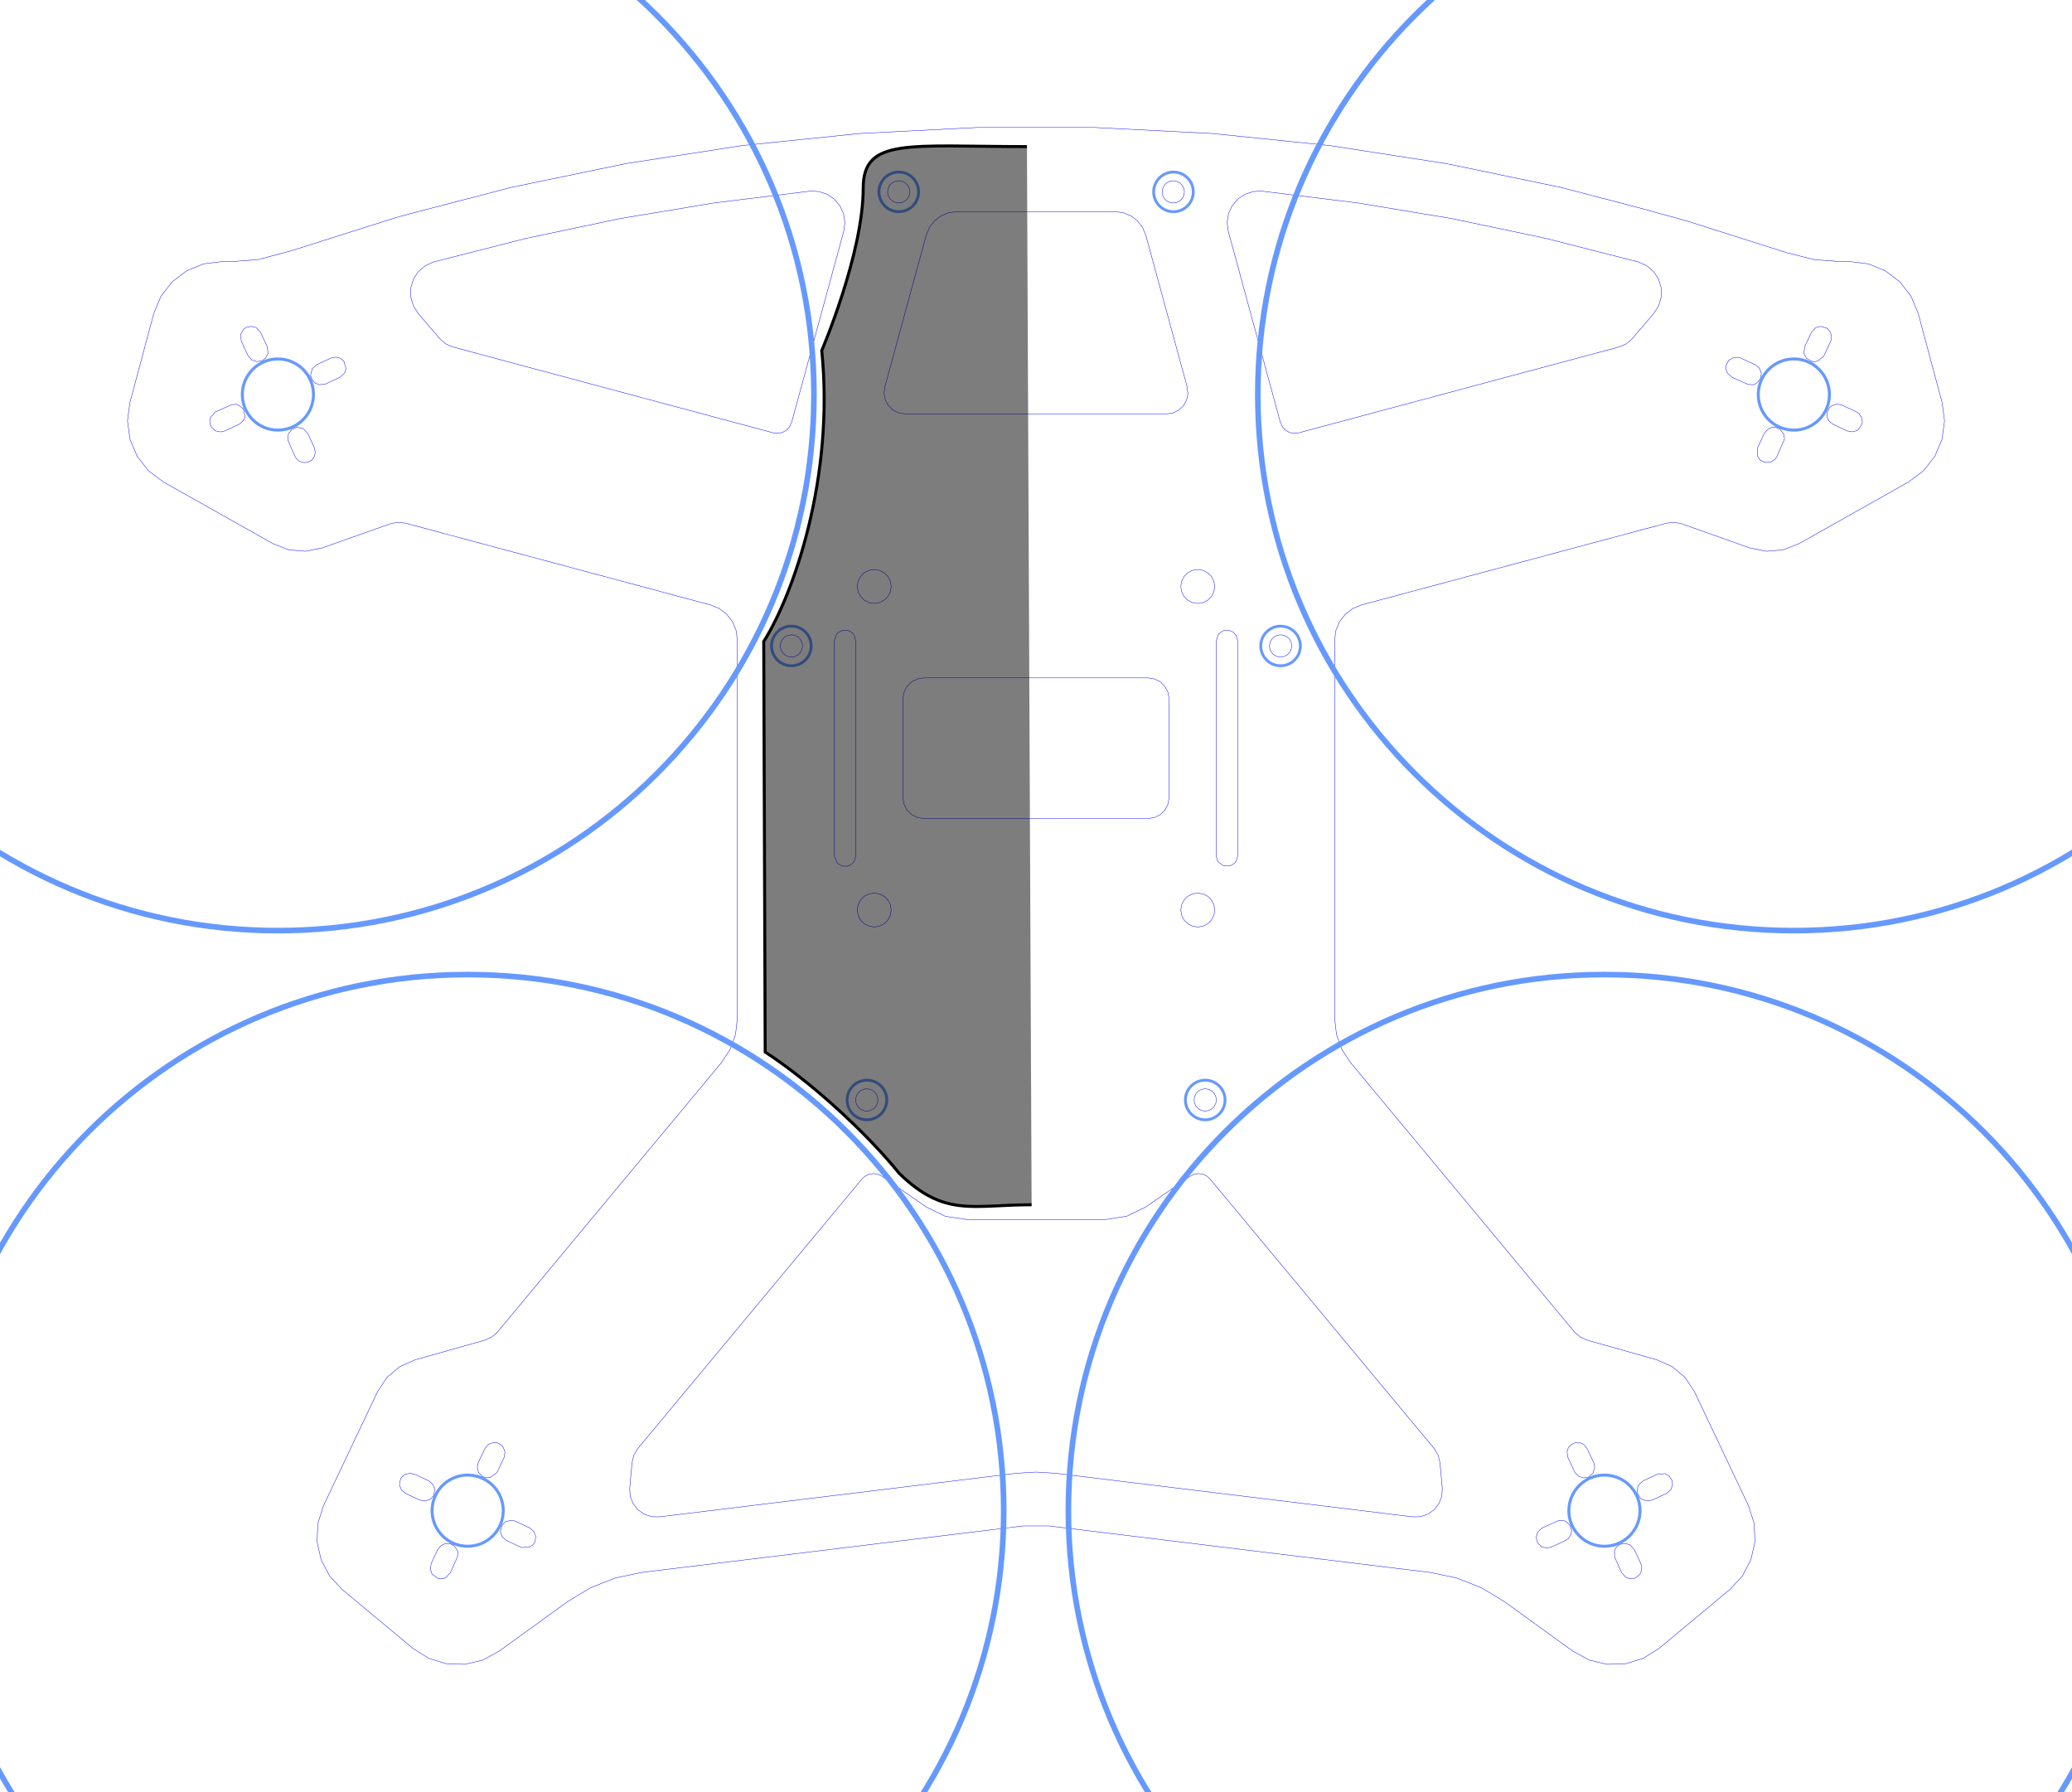
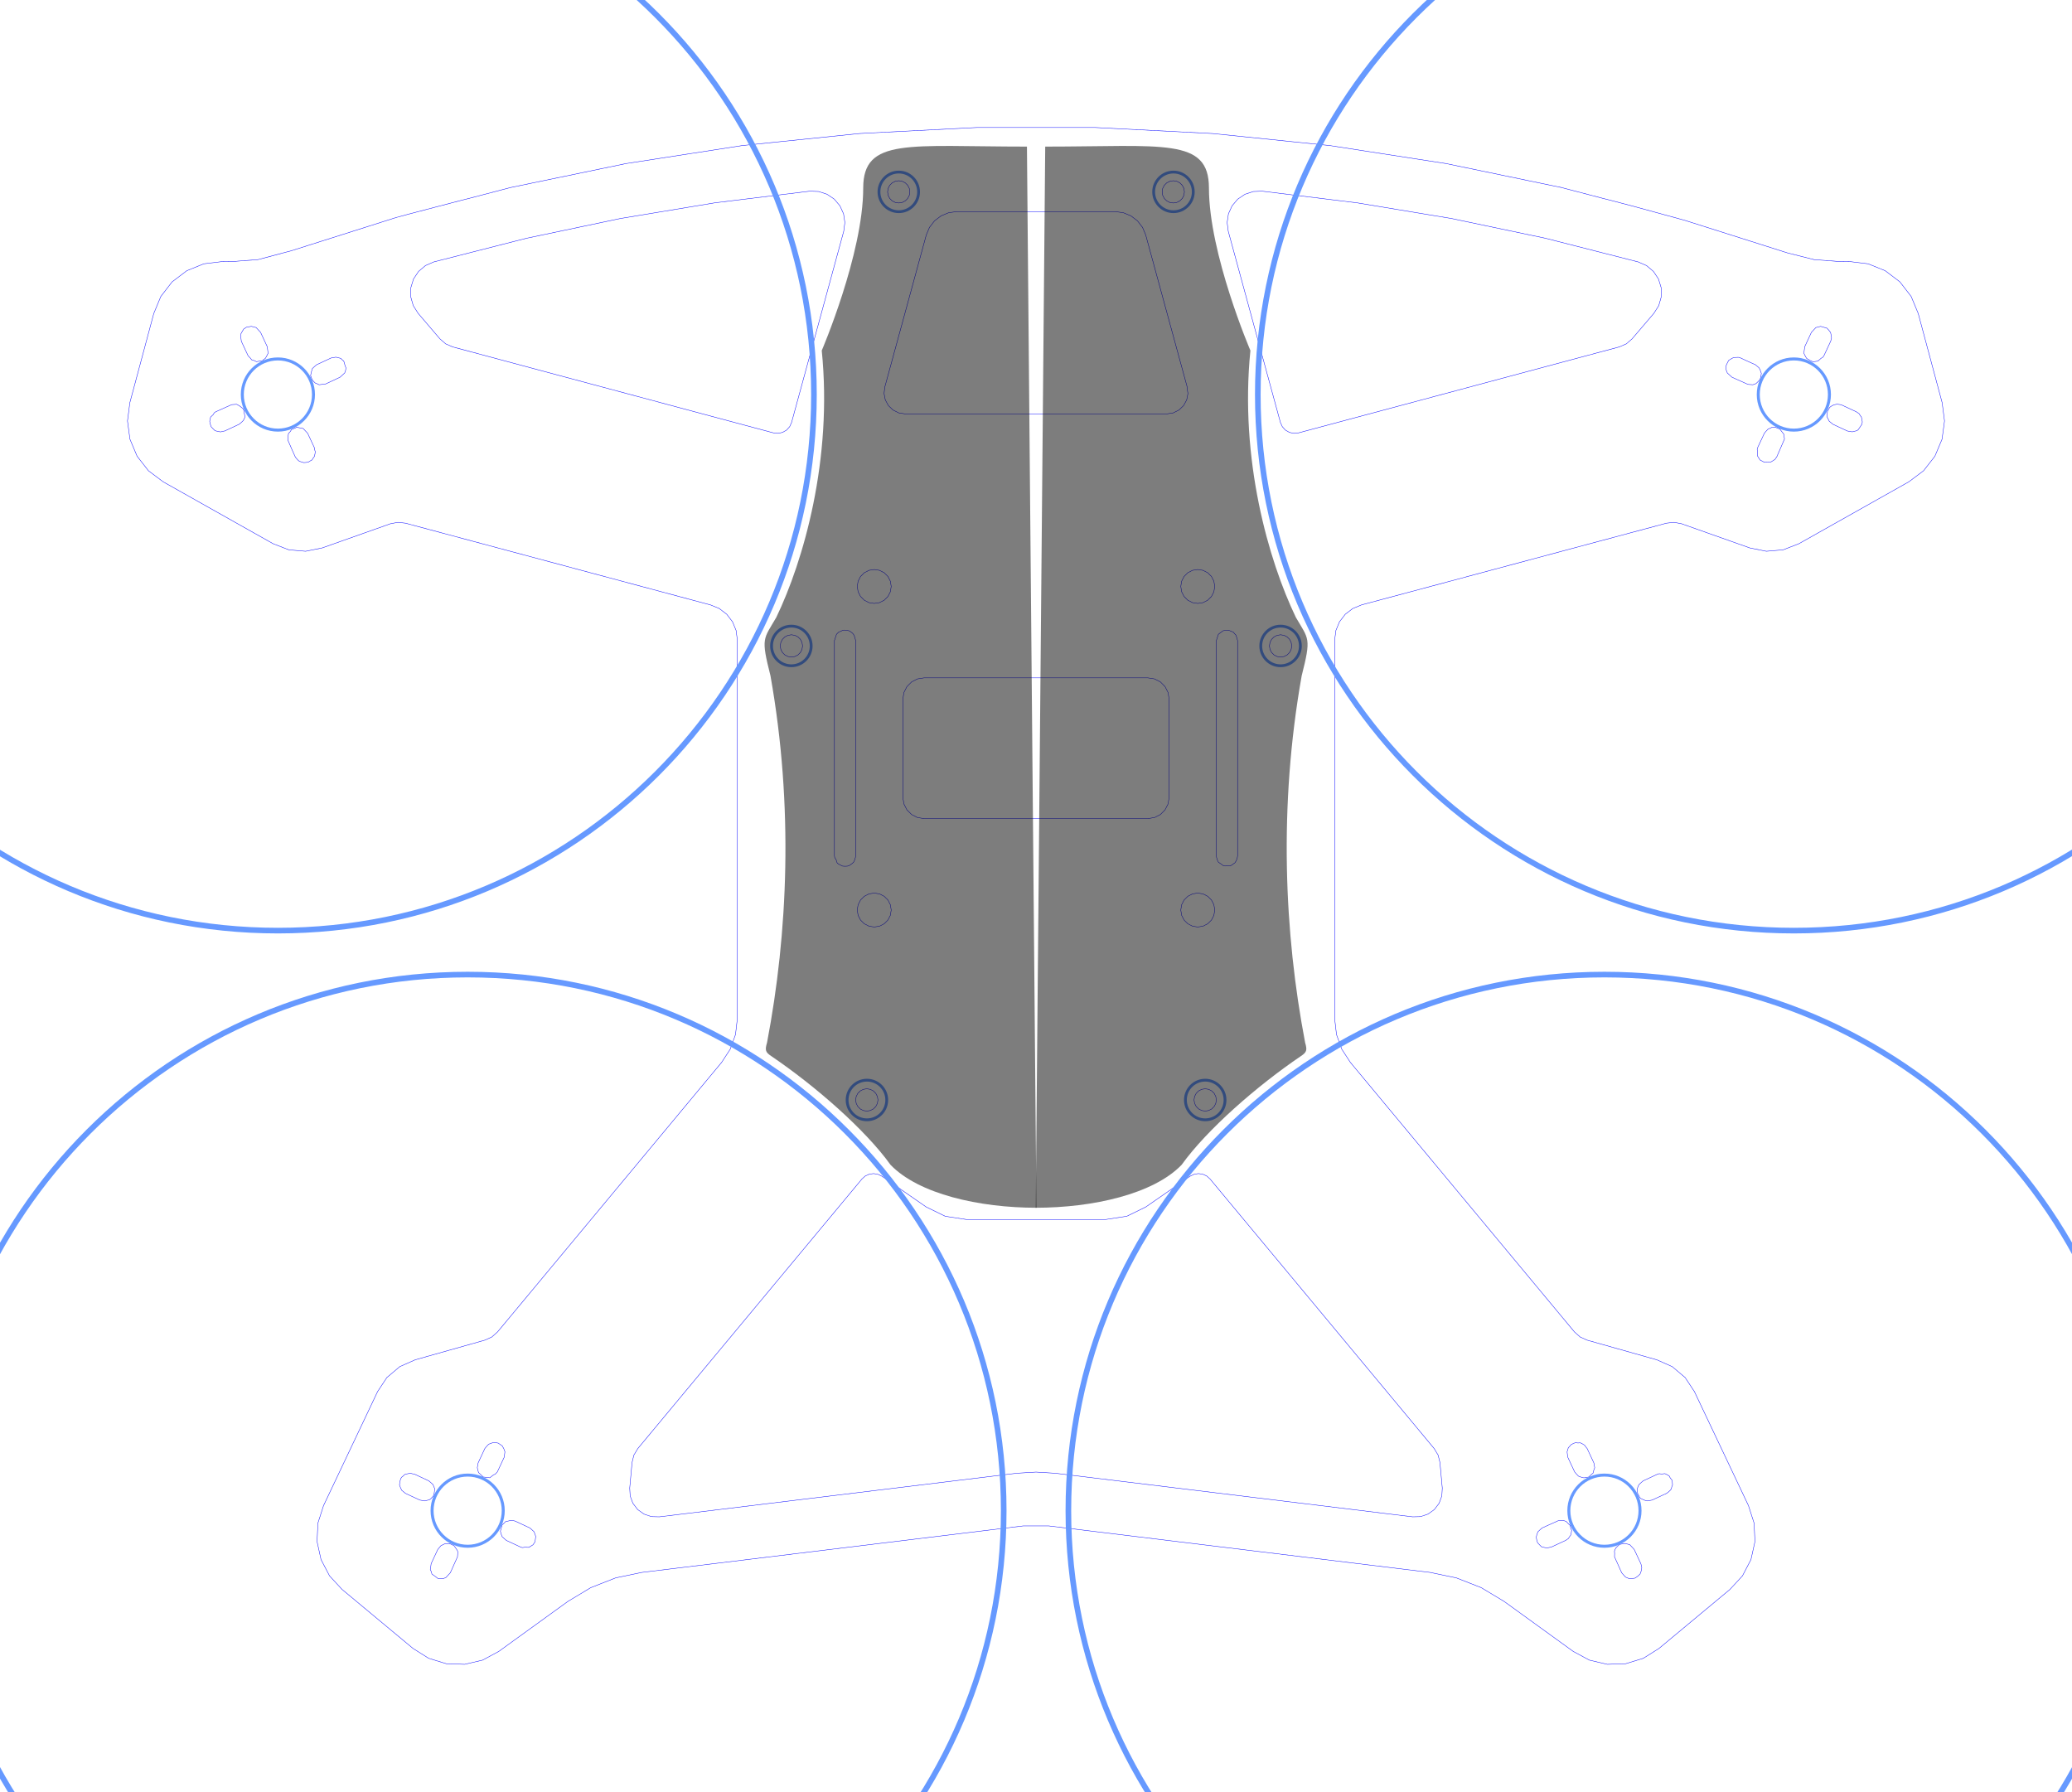
- <svg xmlns="http://www.w3.org/2000/svg" width="195.334mm" height="168.906mm" viewBox="-86.649 -73.435 195.334 168.906" version="1.1" id="svg2">
+ <svg xmlns="http://www.w3.org/2000/svg" xmlns:xlink="http://www.w3.org/1999/xlink" width="195.334mm" height="168.906mm" viewBox="-86.649 -73.435 195.334 168.906" version="1.1" id="svg2">
  <defs id="defs12" />
  <g id="layer1" transform="translate(28.46794,31.16943)">
    <path d="m 56.83,-71.07 0.634,-1.36 0.086,-0.3 -0.032,-0.23 -0.059,-0.303 -0.107,-0.137 -0.081,-0.104 -0.161,-0.167 -0.587,-0.168 -0.245,0.061 -0.205,0.051 -0.305,0.327 -0.117,0.125 -0.633,1.359 -0.076,0.614 0.102,0.209 0.15,0.27 0.328,0.193 0.28,0.131 0.306,-0.043 0.154,-0.022 0.016,-0.014 0.268,-0.239 0.196,-0.123 z m -58.73,20.198 -0.3,-0.048 -0.3,0.048 -0.194,0.031 -0.42,0.214 -0.026,0.013 -0.354,0.354 -0.228,0.446 -0.078,0.494 0.078,0.495 5.64e-4,0.001 0.227,0.445 0.354,0.354 0.446,0.227 0.494,0.078 0.494,-0.078 0.446,-0.227 0.194,-0.194 0.16,-0.16 0.227,-0.445 5.64e-4,-0.001 0.078,-0.495 -0.078,-0.494 -0.228,-0.446 -0.16,-0.16 -0.194,-0.194 -0.446,-0.227 z m -15.55,-33.786 7.451,0 0.741,0.098 0.033,0.004 0.722,0.298 0.62,0.473 0.477,0.618 0.302,0.72 0.233,0.855 1.117,4.096 0.582,2.135 1.652,6.057 0.301,1.102 0.034,0.303 0.059,0.392 -0.009,0.045 -0.04,0.206 -0.068,0.347 -0.292,0.536 -0.44,0.422 -0.547,0.271 -0.602,0.093 -0.038,0 -4.096,0 -8.192,0 -8.192,0 -4.096,0 -0.038,0 -0.602,-0.093 -0.547,-0.271 -0.44,-0.422 -0.292,-0.536 -0.068,-0.347 -0.049,-0.251 0.069,-0.606 0.325,-1.191 2.234,-8.192 1.117,-4.096 0.233,-0.855 0.302,-0.72 0.477,-0.618 0.62,-0.473 0.722,-0.298 0.033,-0.004 0.741,-0.098 z m 61.44,0.911 1.314,0.417 2.782,0.882 5.321,1.688 2.495,0.629 0.376,0.028 2.19,0.165 0.806,-0.009 1.1,0.134 0.624,0.076 1.61,0.652 1.384,1.05 0.416,0.539 0.062,0.08 0.584,0.756 0.666,1.604 1.542,5.752 0.713,2.658 0.187,1.438 0.037,0.284 -0.233,1.722 -0.673,1.601 -0.381,0.489 -0.687,0.881 -1.389,1.044 -0.366,0.206 -8.192,4.612 -1.81,1.019 -1.106,0.43 -0.373,0.145 -1.582,0.137 -1.402,-0.282 -0.154,-0.031 -1.765,-0.625 -4.096,-1.451 -0.576,-0.204 -0.707,-0.135 -0.715,0.079 -2.098,0.562 -6.739,1.806 -17.837,4.78 -2.09,0.56 -0.82,0.339 -0.705,0.541 -0.481,0.627 -0.059,0.077 -0.34,0.82 -0.059,0.448 -0.056,0.432 0,7.76 0,8.192 0,8.192 0,8.192 0,3.409 0.08,0.687 0.09,0.78 0.502,1.388 0.806,1.237 0.575,0.691 2.557,3.076 11.065,13.308 5.319,6.398 1.492,1.794 0.118,0.142 0.539,0.478 0.656,0.297 1.291,0.364 4.096,1.156 1.185,0.334 1.451,0.643 0.808,0.682 0.405,0.342 0.247,0.373 0.629,0.951 1.152,2.43 1.942,4.096 0.373,0.788 1.568,3.308 0.062,0.13 0.531,1.653 0.081,1.736 -0.128,0.577 -0.247,1.119 -0.804,1.54 -1.063,1.151 -0.115,0.125 -0.194,0.161 -6.5,5.405 -1.383,0.871 -0.088,0.055 -1.66,0.51 -1.736,0.059 -0.612,-0.144 -1.08,-0.253 -1.529,-0.825 -1.487,-1.076 -5.019,-3.63 -1.615,-0.972 -0.545,-0.328 -1.013,-0.398 -1.334,-0.523 -2.468,-0.515 -0.294,-0.036 -4.096,-0.499 -31.557,-3.848 -1.211,0 -1.211,0 -31.557,3.848 -4.096,0.499 -0.294,0.036 -2.468,0.515 -1.334,0.523 -1.013,0.398 -0.545,0.328 -1.615,0.972 -5.019,3.63 -1.487,1.076 -1.529,0.825 -1.08,0.253 -0.612,0.144 -1.736,-0.059 -1.66,-0.51 -0.073,-0.046 -0.015,-0.009 -1.383,-0.871 -6.5,-5.405 -0.194,-0.161 -0.115,-0.125 -1.063,-1.151 -0.804,-1.54 -0.247,-1.119 -0.128,-0.577 0.081,-1.736 0.531,-1.653 0.062,-0.13 1.568,-3.308 0.373,-0.788 1.942,-4.096 1.152,-2.43 0.629,-0.951 0.247,-0.373 0.405,-0.342 0.808,-0.682 1.451,-0.643 1.185,-0.334 4.096,-1.156 1.291,-0.364 0.656,-0.297 0.539,-0.478 0.118,-0.142 1.492,-1.794 5.319,-6.398 11.065,-13.308 2.557,-3.076 0.575,-0.691 0.806,-1.237 0.502,-1.388 0.09,-0.78 0.08,-0.687 0,-3.409 0,-8.192 0,-8.192 0,-8.192 0,-7.76 -0.056,-0.432 -0.059,-0.448 -0.34,-0.82 -0.059,-0.077 -0.481,-0.627 -0.705,-0.541 -0.82,-0.339 -2.09,-0.56 -17.837,-4.78 -6.739,-1.806 -2.098,-0.562 -0.715,-0.079 -0.707,0.135 -0.576,0.204 -4.096,1.451 -1.765,0.625 -0.154,0.031 -1.402,0.282 -1.582,-0.137 -0.373,-0.145 -1.106,-0.43 -1.81,-1.019 -8.192,-4.612 -0.366,-0.206 -1.389,-1.044 -0.687,-0.881 -0.381,-0.489 -0.673,-1.601 -0.233,-1.722 0.037,-0.284 0.187,-1.438 0.713,-2.658 1.542,-5.752 0.666,-1.604 0.584,-0.756 0.062,-0.08 0.416,-0.539 1.384,-1.05 1.61,-0.652 0.624,-0.076 1.1,-0.134 0.806,0.009 2.19,-0.165 0.16,-0.012 0.216,-0.016 2.728,-0.726 0.357,-0.09 1.515,-0.48 3.217,-1.02 4.096,-1.299 0.767,-0.243 0.4,-0.127 0.665,-0.174 0.378,-0.107 1.886,-0.494 3.045,-0.797 0.063,-0.016 0.072,-0.019 0.73,-0.183 3.904,-1.022 10.872,-2.257 5.891,-0.912 5.082,-0.787 3.11,-0.319 7.935,-0.815 0.257,-0.013 4.096,-0.21 4.096,-0.21 2.64,-0.135 5.552,0 5.552,0 2.64,0.135 4.096,0.21 4.096,0.21 0.257,0.013 7.004,0.719 0.931,0.096 3.11,0.319 5.082,0.787 5.891,0.912 10.872,2.257 3.904,1.022 0.73,0.183 0.135,0.035 2.035,0.533 1.01,0.276 3.518,0.962 0.378,0.107 z m 4.791,12.825 -0.157,0.005 -0.305,0.011 -0.234,0.13 -0.037,0.02 -0.196,0.123 -0.109,0.205 -0.13,0.28 -0.016,0.232 0.005,0.138 5.64e-4,0.018 0.065,0.162 0.053,0.147 0.157,0.146 0.069,0.064 0.139,0.126 0.076,0.069 1.509,0.677 0.463,0.032 0.294,-0.107 0.167,-0.161 0.211,-0.226 0.085,-0.281 0.024,-0.194 0.014,-0.112 -0.105,-0.3 -0.101,-0.208 -0.32,-0.269 -0.036,-0.03 -0.754,-0.338 -0.673,-0.314 z m -6.538,105.452 0.109,0.205 0.15,0.178 0.027,0.154 0.013,0.075 9e-5,0.001 0.016,0.23 -0.065,0.162 -0.056,0.225 -0.073,0.093 -0.024,0.031 -0.214,0.196 -0.13,0.088 -1.36,0.633 -0.457,0.081 -0.225,-0.056 -0.06,-0.026 -0.289,-0.126 -0.123,-0.096 -0.218,-0.41 -0.034,-0.411 0.054,-0.173 0.103,-0.235 0.226,-0.21 0.178,-0.149 0.103,-0.048 1.257,-0.586 0.15,-0.043 0.23,0.032 0.307,-0.038 0.209,0.102 0.016,0.01 z m -21.784,-1.968 0.131,0.533 0.041,0.166 0.221,2.411 -0.042,0.739 -0.258,0.694 -0.066,0.086 -0.383,0.503 -0.601,0.431 -0.088,0.03 -0.614,0.206 -0.74,0.02 -2.742,-0.334 -30.952,-3.775 -1.816,-0.11 -1.816,0.11 -30.952,3.775 -2.742,0.334 -0.74,-0.02 -0.614,-0.206 -0.088,-0.03 -0.601,-0.431 -0.383,-0.503 -0.066,-0.086 -0.258,-0.694 -0.042,-0.739 0.221,-2.411 0.041,-0.166 0.131,-0.533 0.372,-0.617 2.449,-2.946 2.32,-2.79 11.303,-13.594 5.061,-6.087 0.02,-0.018 0.044,-0.039 0.244,-0.218 0.376,-0.174 0.41,-0.055 0.409,0.066 0.371,0.183 0.194,0.135 0.092,0.063 1.956,1.357 0.997,0.691 0.94,0.652 1.791,0.876 0.368,0.056 1.602,0.245 6.59,0 6.59,0 1.602,-0.245 0.368,-0.056 1.791,-0.876 0.94,-0.652 0.997,-0.691 1.956,-1.357 0.092,-0.063 0.194,-0.135 0.371,-0.183 0.409,-0.066 0.41,0.055 0.376,0.174 0.244,0.218 0.044,0.039 0.02,0.018 5.061,6.087 11.303,13.594 2.32,2.79 2.449,2.946 z m -19.167,-77.403 -0.137,-0.171 -0.059,-0.024 -0.391,-0.16 -0.232,0.012 -0.277,0.035 -0.25,0.182 -0.204,0.158 -0.026,0.08 -0.165,0.508 0,3.588 0,4.096 0,8.192 0,4.096 0,0.328 0.024,0.154 0.096,0.294 0.071,0.139 0.231,0.158 0.217,0.158 0.033,0.024 0.155,0.025 0.155,-0.025 0.328,0.023 0.123,-0.08 0.072,-0.046 0.25,-0.181 0.127,-0.195 0.095,-0.294 0.025,-0.155 0,-0.328 0,-4.096 0,-8.192 0,-4.096 0,-3.588 -0.06,-0.224 -0.092,-0.284 -0.003,-0.01 z m 39.511,-30.233 -0.909,1.065 -0.519,0.608 -0.631,0.739 -0.544,0.471 -0.66,0.288 -1.742,0.467 -4.096,1.098 -3.858,1.034 -12.526,3.357 -8.014,2.147 -0.178,0.019 -0.256,0.027 -0.428,-0.09 -0.379,-0.218 -0.293,-0.323 -0.179,-0.399 -0.116,-0.424 -1.117,-4.096 -3.683,-13.504 -0.106,-0.821 0.123,-0.819 0.342,-0.754 0.411,-0.486 0.124,-0.146 0.687,-0.461 0.787,-0.256 0.828,-0.032 3.255,0.4 4.037,0.495 1.67,0.205 2.485,0.413 6.422,1.067 8.836,1.858 1.126,0.287 7.623,1.946 0.569,0.25 0.216,0.095 0.654,0.553 0.472,0.715 0.246,0.803 0.005,0.017 0.008,0.857 -0.234,0.824 z m -70.871,-12.443 0.293,0.149 0.037,0.037 0.195,0.195 0.149,0.293 0.052,0.324 -0.052,0.325 -0.149,0.292 -0.195,0.196 -0.017,0.017 -0.02,0.02 -0.293,0.149 -0.324,0.051 -0.325,-0.051 -0.292,-0.149 -0.02,-0.02 -0.213,-0.213 -0.149,-0.292 -0.051,-0.325 0.031,-0.194 0.02,-0.13 0.149,-0.293 0.233,-0.232 0.292,-0.149 0.325,-0.052 z m 62.61,126.34 0.21,0.226 0.167,0.161 0.005,0.029 0.035,0.199 0.087,0.216 -0.022,0.153 -0.011,0.077 -0.056,0.225 -0.096,0.123 -0.123,0.197 -0.066,0.045 -0.193,0.13 -0.672,0.313 -0.106,0.049 -0.575,0.268 -8.47e-4,1.61e-4 -0.234,0.044 -0.03,0.009 -0.121,0.035 -0.039,-0.008 -0.138,-0.027 -0.126,-0.025 -0.225,-0.056 -0.167,-0.161 -0.211,-0.226 -0.084,-0.293 -0.041,-0.229 0.056,-0.225 0.105,-0.287 0.226,-0.211 0.178,-0.15 1.427,-0.64 0.083,-0.037 0.463,-0.032 0.256,0.093 z m -65.325,-38.892 -0.027,0.014 -0.266,0.135 -0.324,0.052 -0.325,-0.052 -0.109,-0.056 -0.183,-0.093 -0.233,-0.232 -0.149,-0.293 -0.051,-0.324 0.051,-0.325 0.149,-0.292 0.233,-0.233 0.183,-0.093 0.109,-0.056 0.325,-0.051 0.324,0.051 0.293,0.149 0.047,0.047 0.185,0.186 0.149,0.292 0.052,0.325 -0.035,0.221 -0.017,0.103 -0.149,0.293 z m 93.104,-64.409 0.053,-0.078 0.035,-0.052 1.21e-4,-6.49e-4 0.041,-0.215 -0.032,-0.23 -0.037,-0.157 -0.007,-0.03 -5.64e-4,-0.003 -0.012,-0.05 -0.097,-0.123 -0.123,-0.196 -0.259,-0.175 -1.36,-0.634 -0.15,-0.043 -0.047,-0.006 -0.26,-0.032 -0.303,0.059 -0.271,0.15 -0.063,0.049 -0.061,0.047 -0.109,0.205 -0.087,0.13 -0.037,0.306 -0.016,0.227 -2.82e-4,0.004 0.057,0.114 0.051,0.103 0.099,0.203 0.003,0.005 0.172,0.141 0.178,0.149 0.648,0.302 0.711,0.332 0.457,0.08 0.451,-0.112 0.123,-0.097 z m -21.788,105.49 0.256,0.274 0.154,0.165 0.627,1.345 0.046,0.157 0.044,0.236 -0.028,0.145 -0.031,0.158 -0.105,0.287 -0.226,0.21 -0.253,0.171 -0.307,0.037 -0.232,0.016 -0.185,-0.083 -0.162,-0.065 -0.012,-0.013 -0.183,-0.201 -0.172,-0.196 -0.144,-0.321 -0.533,-1.188 0.011,-0.305 -0.016,-0.232 0.026,-0.073 0.027,-0.074 0.11,-0.176 0.013,-0.02 0.226,-0.211 0.13,-0.087 0.254,-0.039 0.216,-0.041 0.017,0.005 0.181,0.051 0.238,0.057 z m 14.514,-104.688 0.065,0.46 -0.72,1.66 -0.175,0.259 -0.036,0.022 -0.257,0.161 -0.101,0.063 -0.61,0.022 -0.16,-0.085 -0.25,-0.133 -0.246,-0.394 0.011,-0.38 -0.032,-0.23 0.043,-0.145 0.003,-0.011 2.82e-4,-0.001 0.317,-0.679 0.035,-0.075 0.279,-0.599 0.149,-0.178 0.21,-0.226 0.147,-0.053 0.209,-0.102 0.08,-0.003 0.173,-0.006 0.06,-0.002 0.431,0.174 z m -62.306,36.237 2.358,0 0.618,-0.098 0.558,-0.284 0.442,-0.443 0.042,-0.082 0.242,-0.475 0.098,-0.618 0,-7.099 0,-2.166 -0.098,-0.619 -0.284,-0.557 -0.442,-0.443 -0.558,-0.284 -0.618,-0.097 -10.55,0 -10.55,0 -0.618,0.097 -0.558,0.284 -0.442,0.443 -0.284,0.557 -0.098,0.619 0,2.166 0,7.099 0.098,0.618 0.242,0.475 0.042,0.082 0.442,0.443 0.558,0.284 0.618,0.098 2.358,0 8.192,0 z m -25.192,-13.195 0,-3.588 -0.06,-0.224 -0.092,-0.284 -0.003,-0.01 -0.138,-0.172 -0.204,-0.158 -0.148,-0.08 -0.155,-0.025 -0.277,-0.035 -0.051,0.008 -0.104,0.016 -0.148,0.08 -0.052,0.02 -0.164,0.063 -8.46e-4,2.82e-4 -0.11,0.11 -0.102,0.102 -0.026,0.08 -0.165,0.508 0,3.588 0,4.096 0,8.192 0,4.096 0,0.213 0,0.115 0.025,0.155 0.127,0.195 0.095,0.294 0.11,0.11 0.211,0.108 0.061,0.031 0.139,0.071 0.232,0.013 0.232,-0.013 0.192,-0.071 0.25,-0.182 0.135,-0.123 0.071,-0.14 0.095,-0.294 0.025,-0.155 0,-0.328 0,-4.096 0,-8.192 z m -56.218,-32.768 -0.305,-0.327 -0.205,-0.051 -0.245,-0.061 -0.457,0.08 -0.26,0.175 -0.115,0.184 -0.008,0.013 -0.149,0.27 0.011,0.38 0.037,0.306 0.608,1.304 0.026,0.056 0.211,0.226 0.071,0.085 0.077,0.092 0.192,0.048 0.033,0.008 0.188,0.092 0.02,0.01 0.229,-0.041 0.254,-0.031 0.053,-0.006 0.178,-0.149 0.129,-0.087 0.15,-0.27 0.102,-0.209 -0.076,-0.614 -0.633,-1.359 z m 89.785,71.633 0.233,0.233 0.149,0.292 0.051,0.325 -0.051,0.324 -0.149,0.293 -0.233,0.232 -0.183,0.093 -0.109,0.056 -0.325,0.052 -0.324,-0.052 -0.293,-0.149 -0.232,-0.232 -0.149,-0.293 -0.017,-0.103 -0.035,-0.221 0.052,-0.325 0.149,-0.292 0.185,-0.186 0.047,-0.047 0.293,-0.149 0.324,-0.051 0.325,0.051 0.109,0.056 z M 32.669,32.1 l -0.053,0.147 0.037,0.307 0.04,0.229 0.146,0.314 0.488,1.045 0.15,0.178 0.211,0.226 0.063,0.023 0.224,0.082 0.225,0.056 0.424,-0.075 0.033,-0.006 0.226,-0.211 0.141,-0.118 0.037,-0.031 0.057,-0.225 0.104,-0.287 -0.081,-0.457 -0.093,-0.2 -0.475,-1.018 -0.066,-0.141 -0.149,-0.178 -0.087,-0.13 -0.196,-0.123 -0.069,-0.034 -0.139,-0.068 -0.114,0.008 -0.118,0.008 -0.23,-0.032 -0.215,0.086 -0.159,0.085 -0.045,0.024 -0.097,0.123 -0.119,0.123 -0.042,0.043 z m -34.375,-49.398 -0.494,0.078 -0.494,-0.078 -0.446,-0.227 -0.354,-0.354 -0.115,-0.225 -0.113,-0.221 -0.078,-0.495 0.078,-0.494 0.228,-0.446 0.354,-0.354 0.075,-0.038 0.371,-0.189 0.494,-0.079 0.494,0.079 0.371,0.189 0.075,0.038 0.194,0.194 0.16,0.16 0.228,0.446 0.078,0.494 -0.078,0.495 -0.228,0.446 -0.16,0.16 -0.194,0.194 z m -73.658,51.973 -0.679,-0.317 -1.5e-5,0 -0.236,-0.044 -0.15,-0.043 -0.301,0.058 -0.163,0.041 -0.063,0.016 -0.167,0.161 -0.126,0.097 -0.087,0.13 -0.084,0.294 -0.009,0.076 -0.028,0.23 0.11,0.295 0.107,0.216 0.344,0.283 1.36,0.633 0.457,0.081 0.285,-0.071 0.165,-0.041 0.123,-0.096 0.211,-0.226 0.087,-0.129 0.039,-0.281 0.033,-0.27 0.004,-0.036 -0.103,-0.235 -0.053,-0.147 -0.226,-0.21 -0.178,-0.149 -0.103,-0.048 z m 71.181,-122.191 0.292,0.149 0.233,0.232 0.149,0.293 0.02,0.13 0.031,0.194 -0.051,0.325 -0.149,0.292 -0.213,0.213 -0.02,0.02 -0.292,0.149 -0.325,0.051 -0.324,-0.051 -0.293,-0.149 -0.02,-0.02 -0.017,-0.017 -0.195,-0.196 -0.149,-0.292 -0.052,-0.325 0.052,-0.324 0.149,-0.293 0.195,-0.195 0.037,-0.037 0.293,-0.149 0.324,-0.052 z m -82.959,23.187 0.03,0.006 0.03,0.006 0.547,0.106 0.421,0.451 4.8e-4,5.65e-4 0.279,0.599 0.035,0.075 0.317,0.679 0.04,0.228 0.047,0.157 -0.008,0.059 -0.024,0.171 -0.056,0.225 -0.096,0.123 -0.123,0.197 -0.051,0.027 -0.153,0.082 -0.036,0.024 -0.094,0.063 -0.052,0.009 -0.177,0.031 -0.231,0.016 -0.147,-0.053 -0.234,-0.066 -0.007,-0.002 -0.123,-0.096 -0.072,-0.079 -0.124,-0.135 -0.087,-0.129 -0.338,-0.754 -0.36,-0.831 0.037,-0.378 0.033,-0.23 0.161,-0.167 0.123,-0.197 0.109,-0.044 0.106,-0.043 z m 93.074,19.613 0.293,0.149 0.232,0.232 0.149,0.293 0.052,0.324 -0.002,0.014 -0.05,0.311 -0.149,0.293 -0.232,0.232 -0.293,0.149 -0.248,0.039 -0.076,0.012 -0.076,-0.012 -0.249,-0.039 -0.205,-0.104 -0.088,-0.045 -0.232,-0.232 -0.149,-0.293 -0.051,-0.325 0.051,-0.324 0.149,-0.293 0.232,-0.232 0.088,-0.045 0.205,-0.104 0.075,-0.012 0.25,-0.04 0.249,0.04 z m -48.136,-19.084 -8.014,-2.147 -12.526,-3.357 -3.858,-1.034 -4.096,-1.098 -1.742,-0.467 -0.66,-0.288 -0.544,-0.471 -0.631,-0.739 -0.519,-0.608 -0.909,-1.065 -0.458,-0.725 -0.234,-0.824 0.008,-0.857 0.005,-0.017 0.246,-0.803 0.472,-0.715 0.654,-0.553 0.216,-0.095 0.569,-0.25 7.623,-1.946 1.126,-0.287 8.836,-1.858 6.422,-1.067 2.485,-0.413 1.67,-0.205 4.037,-0.495 3.255,-0.4 0.828,0.032 0.787,0.256 0.687,0.461 0.124,0.146 0.411,0.486 0.342,0.754 0.123,0.819 -0.106,0.821 -3.683,13.504 -1.117,4.096 -0.116,0.424 -0.179,0.399 -0.293,0.323 -0.379,0.218 -0.428,0.09 -0.256,-0.027 z m 2.021,19.084 0.205,0.104 0.088,0.045 0.232,0.232 0.149,0.293 0.051,0.324 -0.051,0.325 -0.149,0.293 -0.232,0.232 -0.088,0.045 -0.205,0.104 -0.249,0.039 -0.076,0.012 -0.076,-0.012 -0.248,-0.039 -0.293,-0.149 -0.232,-0.232 -0.149,-0.293 -0.05,-0.311 -0.002,-0.014 0.052,-0.324 0.149,-0.293 0.232,-0.232 0.293,-0.149 0.075,-0.012 0.249,-0.04 0.25,0.04 z m 7.483,-6.204 0.3,0.048 0.194,0.031 0.42,0.214 0.026,0.013 0.354,0.354 0.228,0.446 0.078,0.494 -0.078,0.495 -5.64e-4,0.001 -0.227,0.445 -0.354,0.354 -0.446,0.227 -0.494,0.078 -0.494,-0.078 -0.446,-0.227 -0.194,-0.194 -0.16,-0.16 -0.227,-0.445 -5.64e-4,-0.001 -0.078,-0.495 0.078,-0.494 0.228,-0.446 0.16,-0.16 0.194,-0.194 0.446,-0.227 0.194,-0.031 z m -35.68,82.311 0.228,0.04 0.129,0.087 0.253,0.171 2.82e-4,8.47e-4 0.149,0.269 0.104,0.287 -0.037,0.307 -0.04,0.229 -0.146,0.314 -0.488,1.045 -0.211,0.226 -0.147,0.053 -0.065,0.051 -0.293,0.229 -0.307,-0.038 -0.306,-0.037 -0.452,-0.422 -0.113,-0.45 0.081,-0.457 0.093,-0.2 0.541,-1.159 0.149,-0.178 0.211,-0.226 0.287,-0.104 0.147,-0.054 0.001,7.9e-5 z m -14.398,-100.695 0.157,-0.146 0.065,-0.162 0.059,-0.303 -0.086,-0.215 -0.116,-0.406 -0.009,-0.031 -0.123,-0.097 -0.154,-0.148 -0.013,-0.013 -0.451,-0.112 -0.457,0.08 -1.359,0.634 -0.178,0.15 -0.226,0.211 -0.107,0.365 -0.038,0.193 -0.011,0.057 -0.01,0.053 0.087,0.215 0.043,0.15 0.149,0.178 0.13,0.125 0.037,0.036 0.147,0.054 0.209,0.101 0.613,-0.075 1.359,-0.634 0.076,-0.069 0.139,-0.126 z m 51.372,49.544 0.228,0.446 0.029,0.186 0.049,0.308 -0.078,0.495 -0.113,0.221 -0.115,0.225 -0.354,0.354 -0.026,0.013 -0.42,0.214 -0.494,0.078 -0.494,-0.078 -0.446,-0.227 -0.194,-0.194 -0.16,-0.16 -0.228,-0.446 -0.078,-0.495 0.078,-0.494 0.228,-0.446 0.16,-0.16 0.194,-0.194 0.075,-0.038 0.371,-0.189 0.494,-0.079 0.494,0.079 0.371,0.189 0.049,0.025 0.026,0.013 z m -34.614,60.999 -0.582,-0.271 -0.778,-0.363 -0.177,-0.149 -0.226,-0.211 -0.104,-0.287 -0.056,-0.226 0.168,-0.587 0.334,-0.322 0.303,-0.059 0.147,-0.054 0.079,0.01 0.228,0.028 0.082,0.024 0.068,0.019 0.96,0.448 0.399,0.186 0.178,0.15 0.226,0.211 0.053,0.147 0.105,0.287 -5.7e-5,5.64e-4 -0.005,0.043 -0.032,0.262 -0.041,0.229 -0.175,0.26 -0.394,0.246 -0.38,-0.011 -0.23,0.032 z m -28.296,-105.128 -0.303,-0.059 -0.226,-0.056 -0.167,-0.161 -0.211,-0.226 -0.051,-0.18 -0.032,-0.113 -0.042,-0.202 0.031,-0.179 0.035,-0.143 0.008,-0.032 0.012,-0.05 0.226,-0.21 0.123,-0.197 0.13,-0.088 0.101,-0.045 1.409,-0.632 0.047,-0.003 0.416,-0.029 0.27,0.149 0.325,0.252 0.13,0.28 -0.005,0.156 0.071,0.334 -0.041,0.114 -0.012,0.033 -0.108,0.217 -0.226,0.211 -0.172,0.141 -0.648,0.302 -0.545,0.254 -0.152,0.071 -0.236,0.044 z m 19.845,106.687 -0.041,0.314 -0.022,0.119 -0.019,0.105 -0.002,0.012 0.102,0.209 0.049,0.195 0.007,0.03 0.253,0.171 0.301,0.232 0.463,0.032 0.294,-0.107 0.421,-0.452 0.144,-0.321 0.533,-1.188 0.032,-0.463 -0.053,-0.147 -0.171,-0.25 -0.044,-0.064 -0.096,-0.123 -0.205,-0.109 -0.167,-0.067 -0.049,-0.02 -0.157,0.005 -0.231,-0.016 -0.417,0.203 -0.16,0.191 -0.139,0.165 -0.599,1.285 z" id="path8" style="fill:none;stroke:#0000ff;stroke-width:0.01mm" />
  </g>
  <g id="layer2" transform="translate(28.46794,31.16943)">
    <ellipse style="color:#000000;clip-rule:nonzero;display:inline;overflow:visible;visibility:visible;opacity:1;isolation:auto;mix-blend-mode:normal;color-interpolation:sRGB;color-interpolation-filters:linearRGB;solid-color:#000000;solid-opacity:1;fill:none;fill-opacity:1;fill-rule:evenodd;stroke:#6699ff;stroke-width:0.264;stroke-linecap:butt;stroke-linejoin:round;stroke-miterlimit:4;stroke-dasharray:none;stroke-dashoffset:8.051;stroke-opacity:1;marker:none;color-rendering:auto;image-rendering:auto;shape-rendering:auto;text-rendering:auto;enable-background:accumulate" id="circle4202" cx="-33.389" cy="-0.913" rx="1.868" ry="1.868" />
    <ellipse ry="1.868" rx="1.868" cy="-0.913" cx="-1.497" id="ellipse4204" style="color:#000000;clip-rule:nonzero;display:inline;overflow:visible;visibility:visible;opacity:1;isolation:auto;mix-blend-mode:normal;color-interpolation:sRGB;color-interpolation-filters:linearRGB;solid-color:#000000;solid-opacity:1;fill:none;fill-opacity:1;fill-rule:evenodd;stroke:#6699ff;stroke-width:0.264;stroke-linecap:butt;stroke-linejoin:round;stroke-miterlimit:4;stroke-dasharray:none;stroke-dashoffset:8.051;stroke-opacity:1;marker:none;color-rendering:auto;image-rendering:auto;shape-rendering:auto;text-rendering:auto;enable-background:accumulate" />
    <ellipse ry="1.868" rx="1.868" cy="-43.714" cx="-40.513" id="ellipse4206" style="color:#000000;clip-rule:nonzero;display:inline;overflow:visible;visibility:visible;opacity:1;isolation:auto;mix-blend-mode:normal;color-interpolation:sRGB;color-interpolation-filters:linearRGB;solid-color:#000000;solid-opacity:1;fill:none;fill-opacity:1;fill-rule:evenodd;stroke:#6699ff;stroke-width:0.264;stroke-linecap:butt;stroke-linejoin:round;stroke-miterlimit:4;stroke-dasharray:none;stroke-dashoffset:8.051;stroke-opacity:1;marker:none;color-rendering:auto;image-rendering:auto;shape-rendering:auto;text-rendering:auto;enable-background:accumulate" />
    <ellipse style="color:#000000;clip-rule:nonzero;display:inline;overflow:visible;visibility:visible;opacity:1;isolation:auto;mix-blend-mode:normal;color-interpolation:sRGB;color-interpolation-filters:linearRGB;solid-color:#000000;solid-opacity:1;fill:none;fill-opacity:1;fill-rule:evenodd;stroke:#6699ff;stroke-width:0.264;stroke-linecap:butt;stroke-linejoin:round;stroke-miterlimit:4;stroke-dasharray:none;stroke-dashoffset:8.051;stroke-opacity:1;marker:none;color-rendering:auto;image-rendering:auto;shape-rendering:auto;text-rendering:auto;enable-background:accumulate" id="ellipse4208" cx="5.606" cy="-43.714" rx="1.868" ry="1.868" />
    <ellipse ry="1.868" rx="1.868" cy="-86.517" cx="-30.387" id="ellipse4210" style="color:#000000;clip-rule:nonzero;display:inline;overflow:visible;visibility:visible;opacity:1;isolation:auto;mix-blend-mode:normal;color-interpolation:sRGB;color-interpolation-filters:linearRGB;solid-color:#000000;solid-opacity:1;fill:none;fill-opacity:1;fill-rule:evenodd;stroke:#6699ff;stroke-width:0.264;stroke-linecap:butt;stroke-linejoin:round;stroke-miterlimit:4;stroke-dasharray:none;stroke-dashoffset:8.051;stroke-opacity:1;marker:none;color-rendering:auto;image-rendering:auto;shape-rendering:auto;text-rendering:auto;enable-background:accumulate" />
    <ellipse style="color:#000000;clip-rule:nonzero;display:inline;overflow:visible;visibility:visible;opacity:1;isolation:auto;mix-blend-mode:normal;color-interpolation:sRGB;color-interpolation-filters:linearRGB;solid-color:#000000;solid-opacity:1;fill:none;fill-opacity:1;fill-rule:evenodd;stroke:#6699ff;stroke-width:0.264;stroke-linecap:butt;stroke-linejoin:round;stroke-miterlimit:4;stroke-dasharray:none;stroke-dashoffset:8.051;stroke-opacity:1;marker:none;color-rendering:auto;image-rendering:auto;shape-rendering:auto;text-rendering:auto;enable-background:accumulate" id="ellipse4212" cx="-4.491" cy="-86.517" rx="1.868" ry="1.868" />
    <g id="g4226">
      <ellipse ry="50.535" rx="50.535" cy="-67.414" cx="-88.919" id="path4214" style="color:#000000;clip-rule:nonzero;display:inline;overflow:visible;visibility:visible;opacity:1;isolation:auto;mix-blend-mode:normal;color-interpolation:sRGB;color-interpolation-filters:linearRGB;solid-color:#000000;solid-opacity:1;fill:none;fill-opacity:1;fill-rule:evenodd;stroke:#6699ff;stroke-width:0.53;stroke-linecap:butt;stroke-linejoin:round;stroke-miterlimit:4;stroke-dasharray:none;stroke-dashoffset:8.051;stroke-opacity:1;marker:none;color-rendering:auto;image-rendering:auto;shape-rendering:auto;text-rendering:auto;enable-background:accumulate" />
      <ellipse ry="3.355" rx="3.355" cy="-67.414" cx="-88.919" id="path4216" style="color:#000000;clip-rule:nonzero;display:inline;overflow:visible;visibility:visible;opacity:1;isolation:auto;mix-blend-mode:normal;color-interpolation:sRGB;color-interpolation-filters:linearRGB;solid-color:#000000;solid-opacity:1;fill:none;fill-opacity:1;fill-rule:evenodd;stroke:#6699ff;stroke-width:0.282;stroke-linecap:butt;stroke-linejoin:round;stroke-miterlimit:4;stroke-dasharray:none;stroke-dashoffset:8.051;stroke-opacity:1;marker:none;color-rendering:auto;image-rendering:auto;shape-rendering:auto;text-rendering:auto;enable-background:accumulate" />
    </g>
    <g id="g4222">
      <ellipse style="color:#000000;clip-rule:nonzero;display:inline;overflow:visible;visibility:visible;opacity:1;isolation:auto;mix-blend-mode:normal;color-interpolation:sRGB;color-interpolation-filters:linearRGB;solid-color:#000000;solid-opacity:1;fill:none;fill-opacity:1;fill-rule:evenodd;stroke:#6699ff;stroke-width:0.53;stroke-linecap:butt;stroke-linejoin:round;stroke-miterlimit:4;stroke-dasharray:none;stroke-dashoffset:8.051;stroke-opacity:1;marker:none;color-rendering:auto;image-rendering:auto;shape-rendering:auto;text-rendering:auto;enable-background:accumulate" id="ellipse4218" cx="53.995" cy="-67.414" rx="50.535" ry="50.535" />
      <ellipse style="color:#000000;clip-rule:nonzero;display:inline;overflow:visible;visibility:visible;opacity:1;isolation:auto;mix-blend-mode:normal;color-interpolation:sRGB;color-interpolation-filters:linearRGB;solid-color:#000000;solid-opacity:1;fill:none;fill-opacity:1;fill-rule:evenodd;stroke:#6699ff;stroke-width:0.282;stroke-linecap:butt;stroke-linejoin:round;stroke-miterlimit:4;stroke-dasharray:none;stroke-dashoffset:8.051;stroke-opacity:1;marker:none;color-rendering:auto;image-rendering:auto;shape-rendering:auto;text-rendering:auto;enable-background:accumulate" id="ellipse4220" cx="53.995" cy="-67.414" rx="3.355" ry="3.355" />
    </g>
    <g id="g4230" transform="translate(17.89001,105.2139)">
      <ellipse style="color:#000000;clip-rule:nonzero;display:inline;overflow:visible;visibility:visible;opacity:1;isolation:auto;mix-blend-mode:normal;color-interpolation:sRGB;color-interpolation-filters:linearRGB;solid-color:#000000;solid-opacity:1;fill:none;fill-opacity:1;fill-rule:evenodd;stroke:#6699ff;stroke-width:0.53;stroke-linecap:butt;stroke-linejoin:round;stroke-miterlimit:4;stroke-dasharray:none;stroke-dashoffset:8.051;stroke-opacity:1;marker:none;color-rendering:auto;image-rendering:auto;shape-rendering:auto;text-rendering:auto;enable-background:accumulate" id="ellipse4232" cx="-88.919" cy="-67.414" rx="50.535" ry="50.535" />
      <ellipse style="color:#000000;clip-rule:nonzero;display:inline;overflow:visible;visibility:visible;opacity:1;isolation:auto;mix-blend-mode:normal;color-interpolation:sRGB;color-interpolation-filters:linearRGB;solid-color:#000000;solid-opacity:1;fill:none;fill-opacity:1;fill-rule:evenodd;stroke:#6699ff;stroke-width:0.282;stroke-linecap:butt;stroke-linejoin:round;stroke-miterlimit:4;stroke-dasharray:none;stroke-dashoffset:8.051;stroke-opacity:1;marker:none;color-rendering:auto;image-rendering:auto;shape-rendering:auto;text-rendering:auto;enable-background:accumulate" id="ellipse4234" cx="-88.919" cy="-67.414" rx="3.355" ry="3.355" />
    </g>
    <g id="g4236" transform="translate(-17.85779,105.2139)">
      <ellipse ry="50.535" rx="50.535" cy="-67.414" cx="53.995" id="ellipse4238" style="color:#000000;clip-rule:nonzero;display:inline;overflow:visible;visibility:visible;opacity:1;isolation:auto;mix-blend-mode:normal;color-interpolation:sRGB;color-interpolation-filters:linearRGB;solid-color:#000000;solid-opacity:1;fill:none;fill-opacity:1;fill-rule:evenodd;stroke:#6699ff;stroke-width:0.53;stroke-linecap:butt;stroke-linejoin:round;stroke-miterlimit:4;stroke-dasharray:none;stroke-dashoffset:8.051;stroke-opacity:1;marker:none;color-rendering:auto;image-rendering:auto;shape-rendering:auto;text-rendering:auto;enable-background:accumulate" />
      <ellipse ry="3.355" rx="3.355" cy="-67.414" cx="53.995" id="ellipse4240" style="color:#000000;clip-rule:nonzero;display:inline;overflow:visible;visibility:visible;opacity:1;isolation:auto;mix-blend-mode:normal;color-interpolation:sRGB;color-interpolation-filters:linearRGB;solid-color:#000000;solid-opacity:1;fill:none;fill-opacity:1;fill-rule:evenodd;stroke:#6699ff;stroke-width:0.282;stroke-linecap:butt;stroke-linejoin:round;stroke-miterlimit:4;stroke-dasharray:none;stroke-dashoffset:8.051;stroke-opacity:1;marker:none;color-rendering:auto;image-rendering:auto;shape-rendering:auto;text-rendering:auto;enable-background:accumulate" />
    </g>
-     <path style="fill:#000000;fill-opacity:0.509;fill-rule:evenodd;stroke:#000000;stroke-width:0.282px;stroke-linecap:butt;stroke-linejoin:miter;stroke-opacity:1" d="m -18.304,-90.785 c -11.134,0 -15.435,-0.874 -15.435,3.904 0,6.212 -3.909,15.321 -3.909,15.321 1.211,11.961 -2.659,22.973 -5.469,27.427 l 0.137,38.704 c 4.269,2.776 9.543,7.594 12.623,11.421 4.291,4.181 6.882,2.972 12.493,2.972" id="path4242" />
+     <path style="fill:#000000;fill-opacity:0.509;fill-rule:evenodd;stroke:none;stroke-width:0.282px;stroke-linecap:butt;stroke-linejoin:miter;stroke-opacity:1" d="m -18.304,-90.785 c -11.134,0 -15.435,-0.874 -15.435,3.904 0,6.212 -3.909,15.321 -3.909,15.321 1.039,10.266 -1.723,19.832 -4.286,25.154 -1.219,2.095 -1.465,1.886 -0.547,5.507 2.187,12.324 1.637,24.294 -0.324,34.572 -0.209,0.716 -0.158,0.905 0.391,1.273 4.16,2.82 8.858,6.926 11.253,10.256 2.649,2.75 8.359,4.044 13.751,4.044" id="path4242" />
+     <use x="0" y="0" xlink:href="#path4242" id="use4263" transform="matrix(-1,0,0,1,-34.88487,0)" width="100%" height="100%" />
  </g>
</svg>
